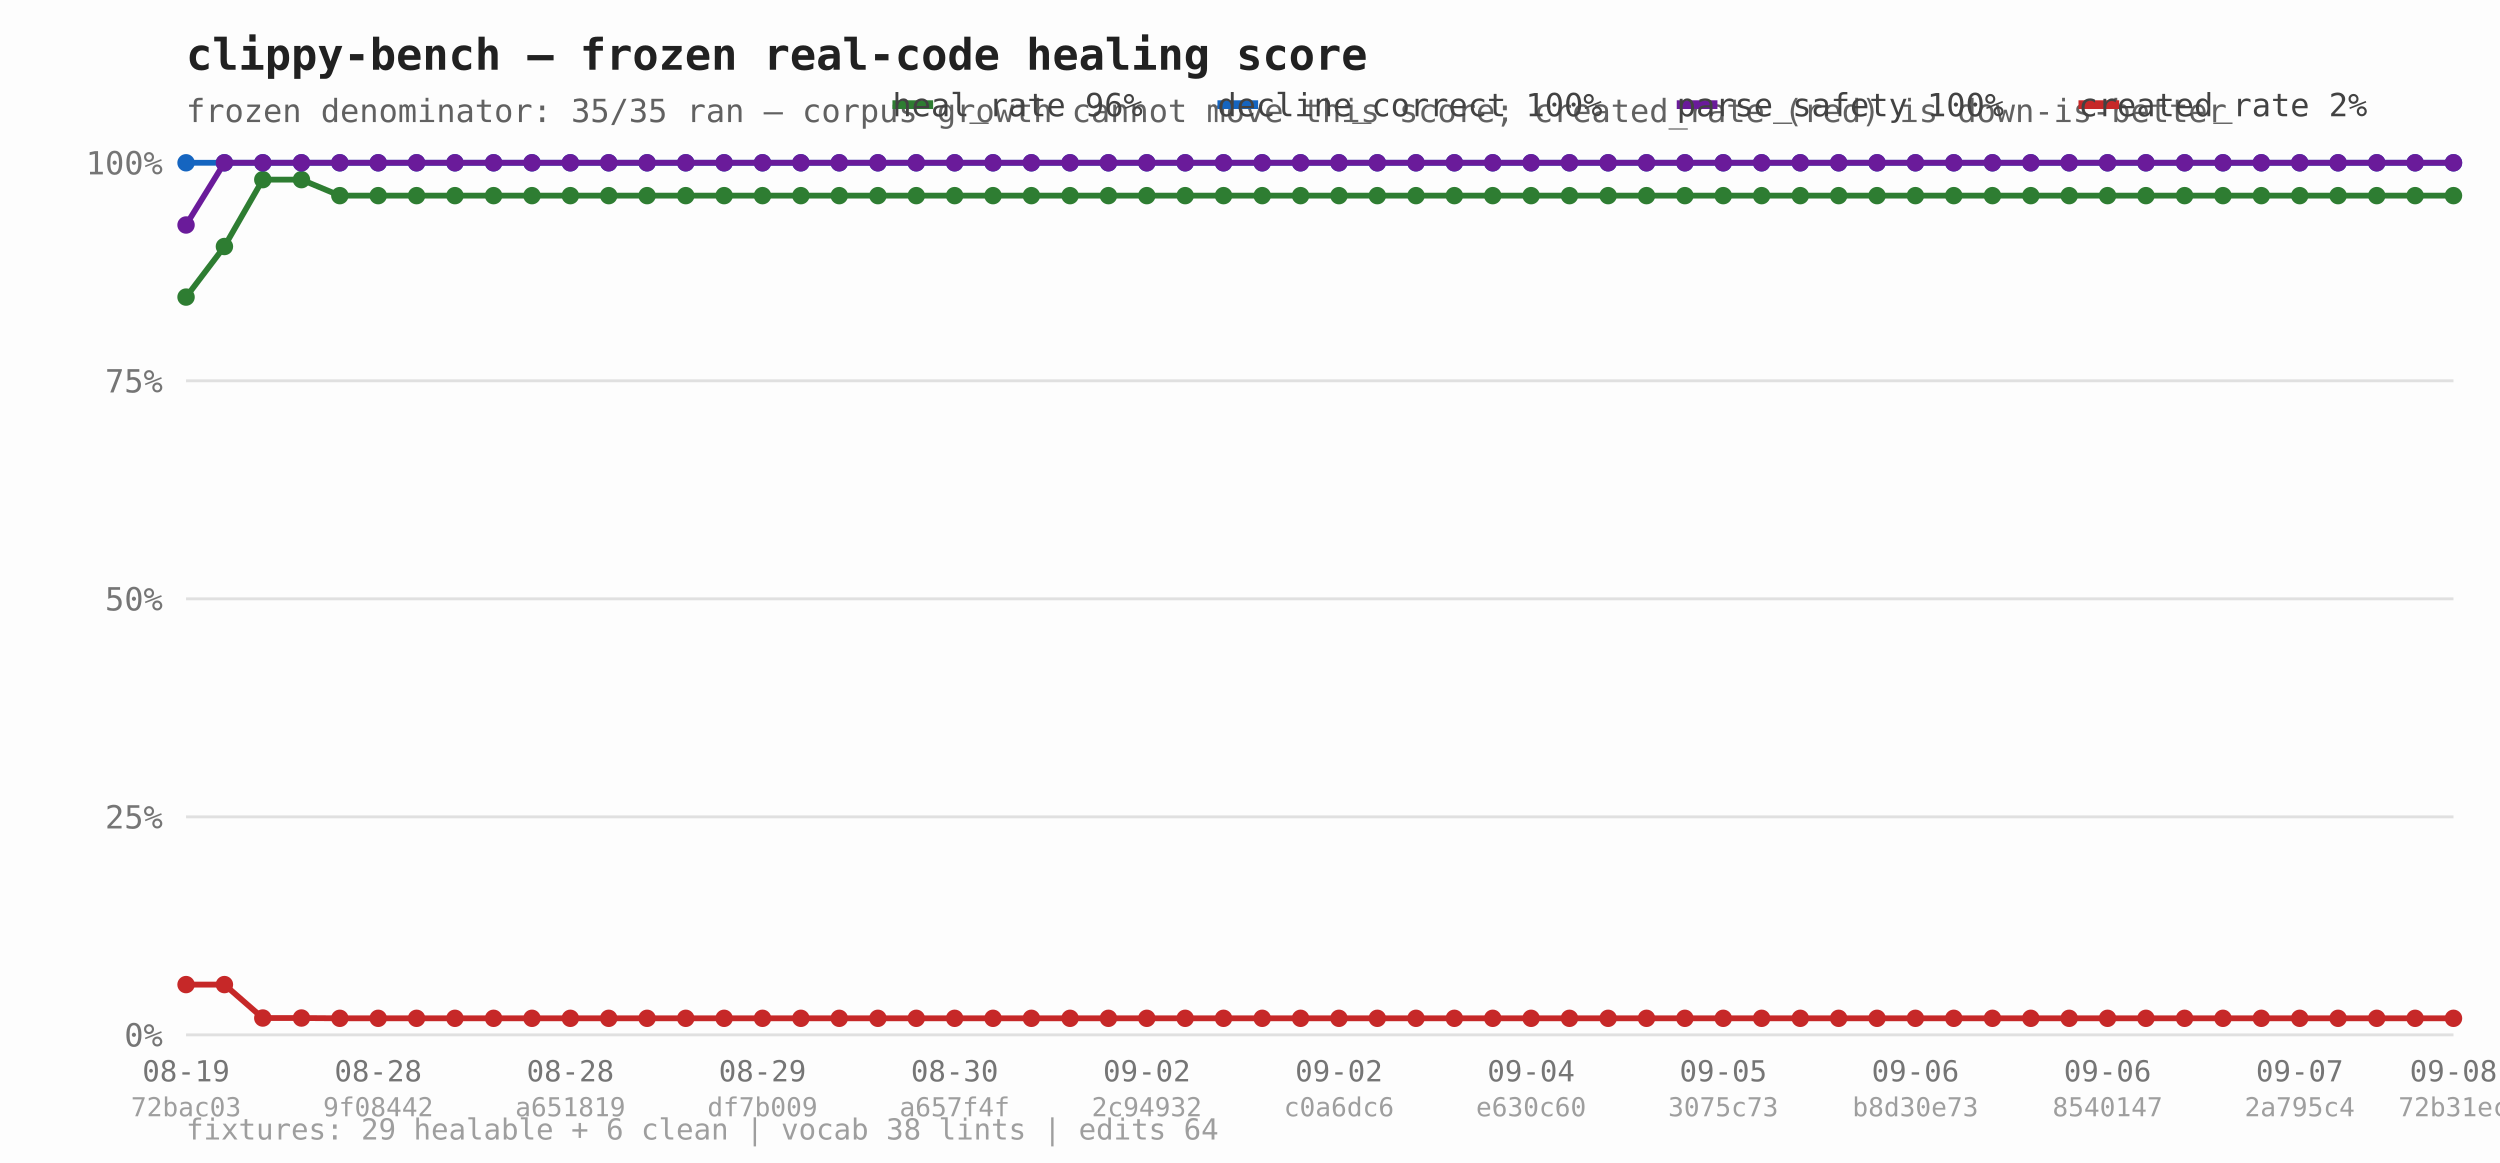
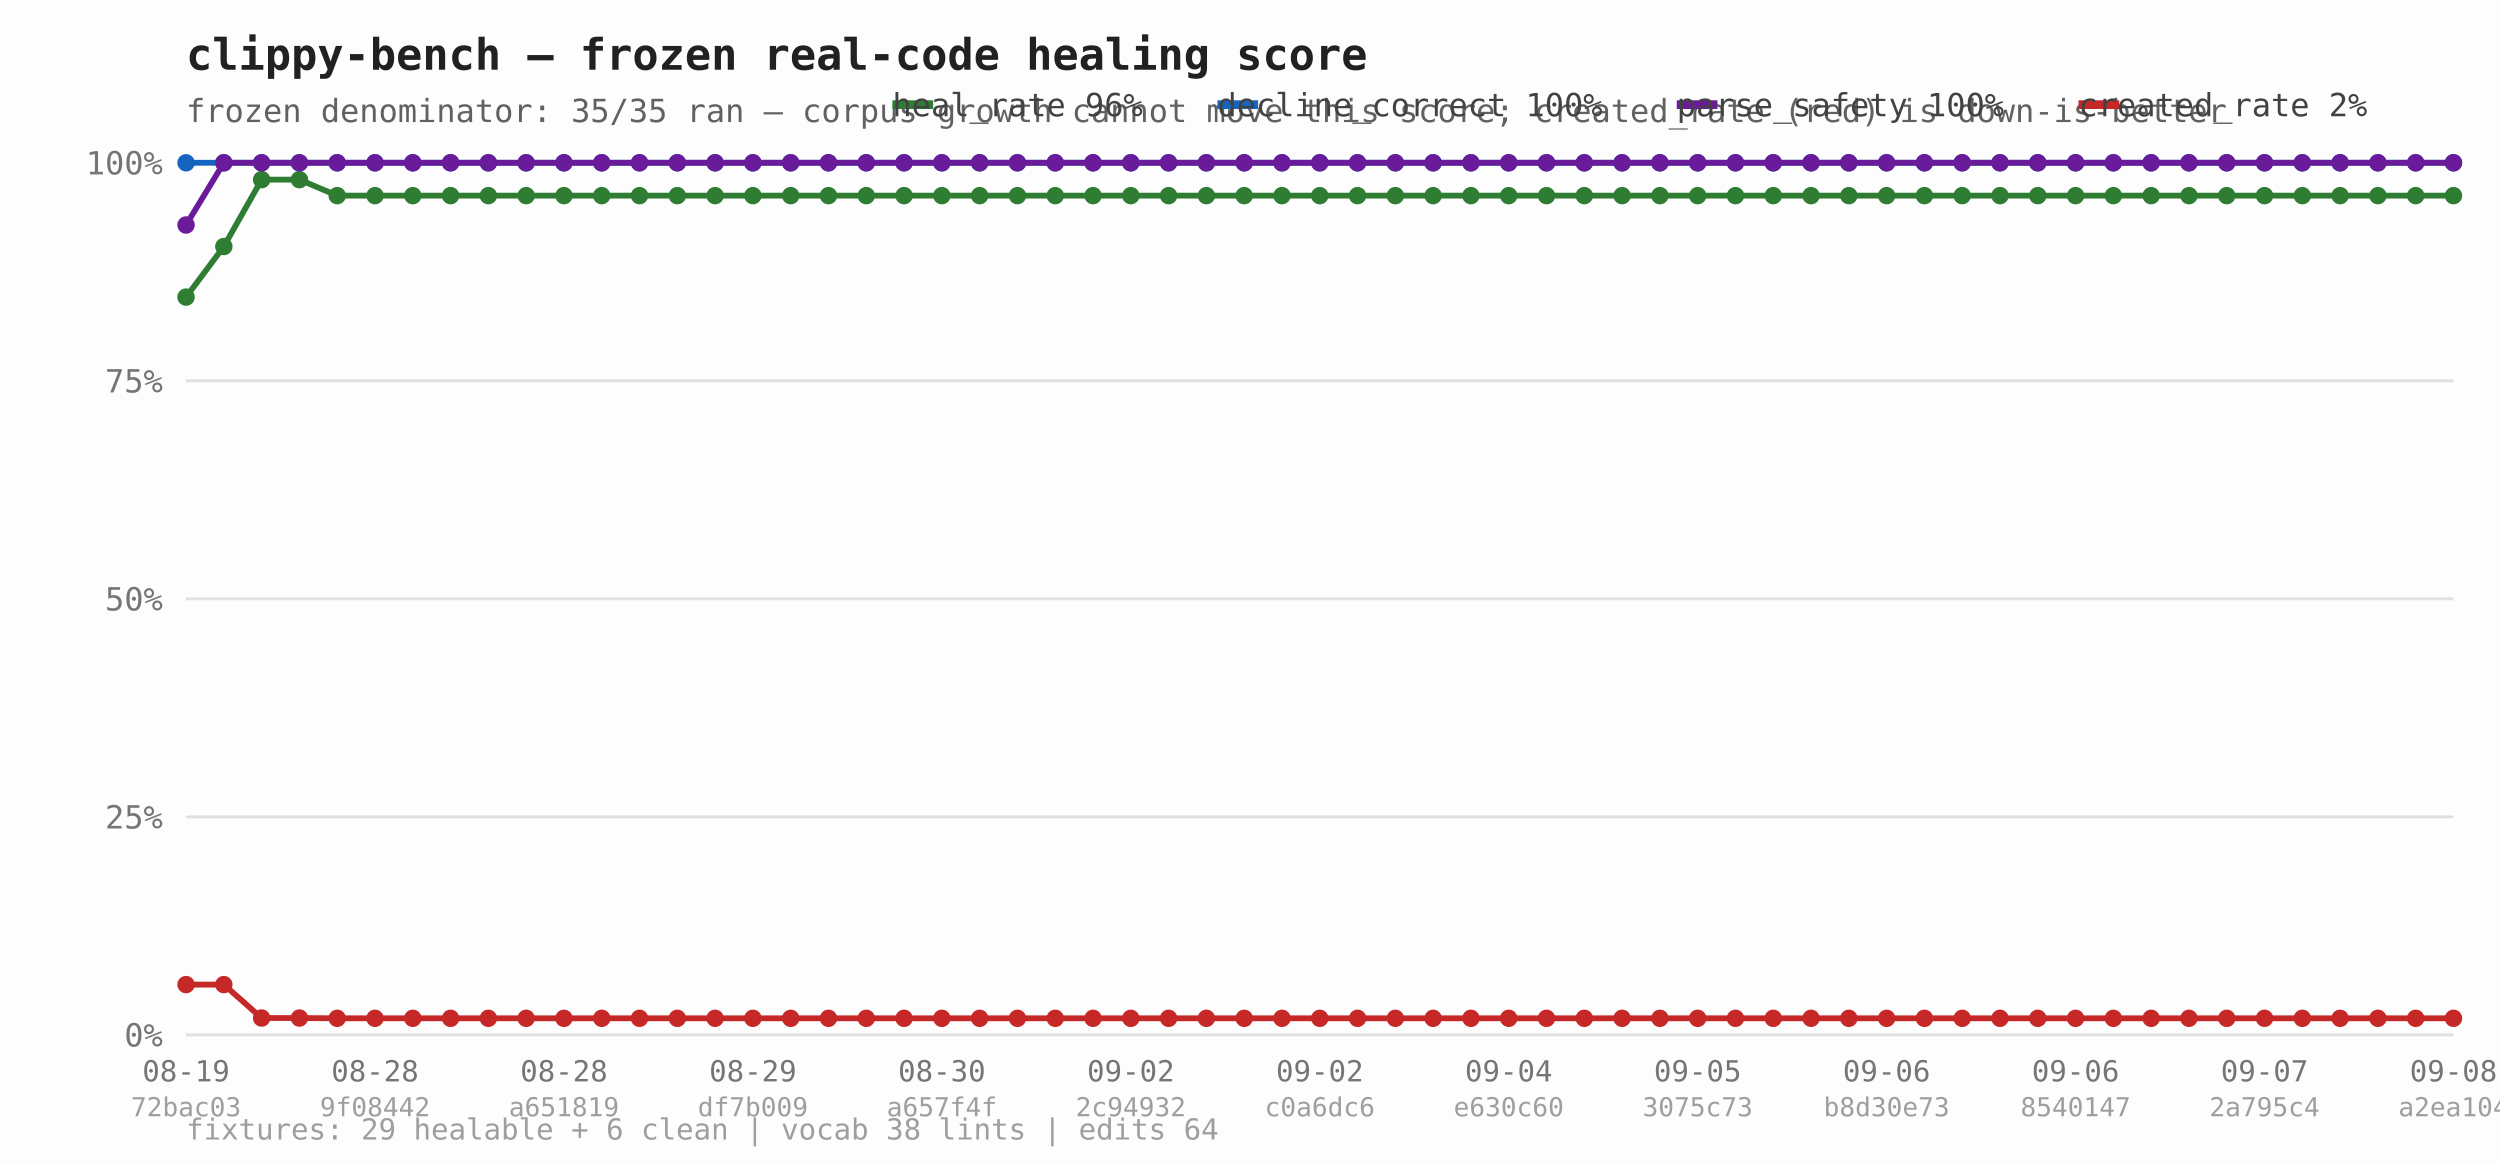
<svg xmlns="http://www.w3.org/2000/svg" width="860" height="400" viewBox="0 0 860 400" font-family="ui-monospace,Menlo,monospace">
  <rect width="100%" height="100%" fill="#fdfdfd" />
  <text x="64" y="24" font-size="15" font-weight="bold" fill="#212121">clippy-bench — frozen real-code healing score</text>
  <text x="64" y="42" font-size="11" fill="#616161">frozen denominator: 35/35 ran — corpus growth cannot move this score; created_rate (red) is down-is-better</text>
  <line x1="64" y1="356.0" x2="844" y2="356.0" stroke="#e0e0e0" stroke-width="1" />
  <text x="56" y="360.0" font-size="11" fill="#757575" text-anchor="end">0%</text>
  <line x1="64" y1="281.0" x2="844" y2="281.0" stroke="#e0e0e0" stroke-width="1" />
  <text x="56" y="285.0" font-size="11" fill="#757575" text-anchor="end">25%</text>
  <line x1="64" y1="206.0" x2="844" y2="206.0" stroke="#e0e0e0" stroke-width="1" />
  <text x="56" y="210.0" font-size="11" fill="#757575" text-anchor="end">50%</text>
  <line x1="64" y1="131.0" x2="844" y2="131.0" stroke="#e0e0e0" stroke-width="1" />
  <text x="56" y="135.0" font-size="11" fill="#757575" text-anchor="end">75%</text>
  <line x1="64" y1="56.0" x2="844" y2="56.0" stroke="#e0e0e0" stroke-width="1" />
  <text x="56" y="60.0" font-size="11" fill="#757575" text-anchor="end">100%</text>
  <line x1="715.0" y1="36" x2="729.0" y2="36" stroke="#c62828" stroke-width="3" />
  <text x="715.0" y="40" font-size="11" fill="#424242">created_rate 2%</text>
  <line x1="576.8" y1="36" x2="590.8" y2="36" stroke="#6a1b9a" stroke-width="3" />
  <text x="576.8" y="40" font-size="11" fill="#424242">parse_safety 100%</text>
  <line x1="418.8" y1="36" x2="432.8" y2="36" stroke="#1565c0" stroke-width="3" />
  <text x="418.8" y="40" font-size="11" fill="#424242">decline_correct 100%</text>
  <line x1="307.0" y1="36" x2="321.0" y2="36" stroke="#2e7d32" stroke-width="3" />
  <text x="307.0" y="40" font-size="11" fill="#424242">heal_rate 96%</text>
-   <path d="M 64.0 102.2 L 77.2 84.8 L 90.4 61.8 L 103.7 61.8 L 116.9 67.3 L 130.1 67.3 L 143.3 67.3 L 156.5 67.3 L 169.8 67.3 L 183.0 67.3 L 196.2 67.3 L 209.4 67.3 L 222.6 67.3 L 235.9 67.3 L 249.1 67.3 L 262.3 67.3 L 275.5 67.3 L 288.7 67.3 L 302.0 67.3 L 315.2 67.3 L 328.4 67.3 L 341.6 67.3 L 354.8 67.3 L 368.1 67.3 L 381.3 67.3 L 394.5 67.3 L 407.7 67.3 L 420.9 67.3 L 434.2 67.3 L 447.4 67.3 L 460.6 67.3 L 473.8 67.3 L 487.1 67.3 L 500.3 67.3 L 513.5 67.3 L 526.7 67.3 L 539.9 67.3 L 553.2 67.3 L 566.4 67.3 L 579.6 67.3 L 592.8 67.3 L 606.0 67.3 L 619.3 67.3 L 632.5 67.3 L 645.7 67.3 L 658.9 67.3 L 672.1 67.3 L 685.4 67.3 L 698.6 67.3 L 711.8 67.3 L 725.0 67.3 L 738.2 67.3 L 751.5 67.3 L 764.7 67.3 L 777.9 67.3 L 791.1 67.3 L 804.3 67.3 L 817.6 67.3 L 830.8 67.3 L 844.0 67.3" fill="none" stroke="#2e7d32" stroke-width="2" stroke-linejoin="round" stroke-linecap="round" />
+   <path d="M 64.0 102.2 L 77.0 84.8 L 90.0 61.8 L 103.0 61.8 L 116.0 67.3 L 129.0 67.3 L 142.0 67.3 L 155.0 67.3 L 168.0 67.3 L 181.0 67.3 L 194.0 67.3 L 207.0 67.3 L 220.0 67.3 L 233.0 67.3 L 246.0 67.3 L 259.0 67.3 L 272.0 67.3 L 285.0 67.3 L 298.0 67.3 L 311.0 67.3 L 324.0 67.3 L 337.0 67.3 L 350.0 67.3 L 363.0 67.3 L 376.0 67.3 L 389.0 67.3 L 402.0 67.3 L 415.0 67.3 L 428.0 67.3 L 441.0 67.3 L 454.0 67.3 L 467.0 67.3 L 480.0 67.3 L 493.0 67.3 L 506.0 67.3 L 519.0 67.3 L 532.0 67.3 L 545.0 67.3 L 558.0 67.3 L 571.0 67.3 L 584.0 67.3 L 597.0 67.3 L 610.0 67.3 L 623.0 67.3 L 636.0 67.3 L 649.0 67.3 L 662.0 67.3 L 675.0 67.3 L 688.0 67.3 L 701.0 67.3 L 714.0 67.3 L 727.0 67.3 L 740.0 67.3 L 753.0 67.3 L 766.0 67.3 L 779.0 67.3 L 792.0 67.3 L 805.0 67.3 L 818.0 67.3 L 831.0 67.3 L 844.0 67.3" fill="none" stroke="#2e7d32" stroke-width="2" stroke-linejoin="round" stroke-linecap="round" />
  <circle cx="64.0" cy="102.2" r="3" fill="#2e7d32" />
-   <circle cx="77.2" cy="84.8" r="3" fill="#2e7d32" />
-   <circle cx="90.4" cy="61.8" r="3" fill="#2e7d32" />
-   <circle cx="103.7" cy="61.8" r="3" fill="#2e7d32" />
-   <circle cx="116.9" cy="67.3" r="3" fill="#2e7d32" />
-   <circle cx="130.1" cy="67.3" r="3" fill="#2e7d32" />
-   <circle cx="143.3" cy="67.3" r="3" fill="#2e7d32" />
-   <circle cx="156.5" cy="67.3" r="3" fill="#2e7d32" />
-   <circle cx="169.8" cy="67.3" r="3" fill="#2e7d32" />
-   <circle cx="183.0" cy="67.3" r="3" fill="#2e7d32" />
-   <circle cx="196.2" cy="67.3" r="3" fill="#2e7d32" />
-   <circle cx="209.4" cy="67.3" r="3" fill="#2e7d32" />
-   <circle cx="222.6" cy="67.3" r="3" fill="#2e7d32" />
-   <circle cx="235.9" cy="67.3" r="3" fill="#2e7d32" />
-   <circle cx="249.1" cy="67.3" r="3" fill="#2e7d32" />
-   <circle cx="262.3" cy="67.3" r="3" fill="#2e7d32" />
-   <circle cx="275.5" cy="67.3" r="3" fill="#2e7d32" />
-   <circle cx="288.7" cy="67.3" r="3" fill="#2e7d32" />
-   <circle cx="302.0" cy="67.3" r="3" fill="#2e7d32" />
-   <circle cx="315.2" cy="67.3" r="3" fill="#2e7d32" />
-   <circle cx="328.4" cy="67.3" r="3" fill="#2e7d32" />
-   <circle cx="341.6" cy="67.3" r="3" fill="#2e7d32" />
-   <circle cx="354.8" cy="67.3" r="3" fill="#2e7d32" />
-   <circle cx="368.1" cy="67.3" r="3" fill="#2e7d32" />
-   <circle cx="381.3" cy="67.3" r="3" fill="#2e7d32" />
-   <circle cx="394.5" cy="67.3" r="3" fill="#2e7d32" />
-   <circle cx="407.7" cy="67.3" r="3" fill="#2e7d32" />
-   <circle cx="420.9" cy="67.3" r="3" fill="#2e7d32" />
-   <circle cx="434.2" cy="67.3" r="3" fill="#2e7d32" />
-   <circle cx="447.4" cy="67.3" r="3" fill="#2e7d32" />
-   <circle cx="460.6" cy="67.3" r="3" fill="#2e7d32" />
-   <circle cx="473.8" cy="67.3" r="3" fill="#2e7d32" />
-   <circle cx="487.1" cy="67.3" r="3" fill="#2e7d32" />
-   <circle cx="500.3" cy="67.3" r="3" fill="#2e7d32" />
-   <circle cx="513.5" cy="67.3" r="3" fill="#2e7d32" />
-   <circle cx="526.7" cy="67.3" r="3" fill="#2e7d32" />
-   <circle cx="539.9" cy="67.3" r="3" fill="#2e7d32" />
-   <circle cx="553.2" cy="67.3" r="3" fill="#2e7d32" />
-   <circle cx="566.4" cy="67.3" r="3" fill="#2e7d32" />
-   <circle cx="579.6" cy="67.3" r="3" fill="#2e7d32" />
-   <circle cx="592.8" cy="67.3" r="3" fill="#2e7d32" />
-   <circle cx="606.0" cy="67.3" r="3" fill="#2e7d32" />
-   <circle cx="619.3" cy="67.3" r="3" fill="#2e7d32" />
-   <circle cx="632.5" cy="67.3" r="3" fill="#2e7d32" />
-   <circle cx="645.7" cy="67.3" r="3" fill="#2e7d32" />
-   <circle cx="658.9" cy="67.3" r="3" fill="#2e7d32" />
-   <circle cx="672.1" cy="67.3" r="3" fill="#2e7d32" />
-   <circle cx="685.4" cy="67.3" r="3" fill="#2e7d32" />
-   <circle cx="698.6" cy="67.3" r="3" fill="#2e7d32" />
-   <circle cx="711.8" cy="67.3" r="3" fill="#2e7d32" />
-   <circle cx="725.0" cy="67.3" r="3" fill="#2e7d32" />
-   <circle cx="738.2" cy="67.3" r="3" fill="#2e7d32" />
-   <circle cx="751.5" cy="67.3" r="3" fill="#2e7d32" />
-   <circle cx="764.7" cy="67.3" r="3" fill="#2e7d32" />
-   <circle cx="777.9" cy="67.3" r="3" fill="#2e7d32" />
-   <circle cx="791.1" cy="67.3" r="3" fill="#2e7d32" />
-   <circle cx="804.3" cy="67.3" r="3" fill="#2e7d32" />
-   <circle cx="817.6" cy="67.3" r="3" fill="#2e7d32" />
-   <circle cx="830.8" cy="67.3" r="3" fill="#2e7d32" />
+   <circle cx="77.0" cy="84.8" r="3" fill="#2e7d32" />
+   <circle cx="90.0" cy="61.8" r="3" fill="#2e7d32" />
+   <circle cx="103.0" cy="61.8" r="3" fill="#2e7d32" />
+   <circle cx="116.0" cy="67.3" r="3" fill="#2e7d32" />
+   <circle cx="129.0" cy="67.3" r="3" fill="#2e7d32" />
+   <circle cx="142.0" cy="67.3" r="3" fill="#2e7d32" />
+   <circle cx="155.0" cy="67.3" r="3" fill="#2e7d32" />
+   <circle cx="168.0" cy="67.3" r="3" fill="#2e7d32" />
+   <circle cx="181.0" cy="67.3" r="3" fill="#2e7d32" />
+   <circle cx="194.0" cy="67.3" r="3" fill="#2e7d32" />
+   <circle cx="207.0" cy="67.3" r="3" fill="#2e7d32" />
+   <circle cx="220.0" cy="67.3" r="3" fill="#2e7d32" />
+   <circle cx="233.0" cy="67.3" r="3" fill="#2e7d32" />
+   <circle cx="246.0" cy="67.3" r="3" fill="#2e7d32" />
+   <circle cx="259.0" cy="67.3" r="3" fill="#2e7d32" />
+   <circle cx="272.0" cy="67.3" r="3" fill="#2e7d32" />
+   <circle cx="285.0" cy="67.3" r="3" fill="#2e7d32" />
+   <circle cx="298.0" cy="67.3" r="3" fill="#2e7d32" />
+   <circle cx="311.0" cy="67.3" r="3" fill="#2e7d32" />
+   <circle cx="324.0" cy="67.3" r="3" fill="#2e7d32" />
+   <circle cx="337.0" cy="67.3" r="3" fill="#2e7d32" />
+   <circle cx="350.0" cy="67.3" r="3" fill="#2e7d32" />
+   <circle cx="363.0" cy="67.3" r="3" fill="#2e7d32" />
+   <circle cx="376.0" cy="67.3" r="3" fill="#2e7d32" />
+   <circle cx="389.0" cy="67.3" r="3" fill="#2e7d32" />
+   <circle cx="402.0" cy="67.3" r="3" fill="#2e7d32" />
+   <circle cx="415.0" cy="67.3" r="3" fill="#2e7d32" />
+   <circle cx="428.0" cy="67.3" r="3" fill="#2e7d32" />
+   <circle cx="441.0" cy="67.3" r="3" fill="#2e7d32" />
+   <circle cx="454.0" cy="67.3" r="3" fill="#2e7d32" />
+   <circle cx="467.0" cy="67.3" r="3" fill="#2e7d32" />
+   <circle cx="480.0" cy="67.3" r="3" fill="#2e7d32" />
+   <circle cx="493.0" cy="67.3" r="3" fill="#2e7d32" />
+   <circle cx="506.0" cy="67.3" r="3" fill="#2e7d32" />
+   <circle cx="519.0" cy="67.3" r="3" fill="#2e7d32" />
+   <circle cx="532.0" cy="67.3" r="3" fill="#2e7d32" />
+   <circle cx="545.0" cy="67.3" r="3" fill="#2e7d32" />
+   <circle cx="558.0" cy="67.3" r="3" fill="#2e7d32" />
+   <circle cx="571.0" cy="67.3" r="3" fill="#2e7d32" />
+   <circle cx="584.0" cy="67.3" r="3" fill="#2e7d32" />
+   <circle cx="597.0" cy="67.3" r="3" fill="#2e7d32" />
+   <circle cx="610.0" cy="67.3" r="3" fill="#2e7d32" />
+   <circle cx="623.0" cy="67.3" r="3" fill="#2e7d32" />
+   <circle cx="636.0" cy="67.3" r="3" fill="#2e7d32" />
+   <circle cx="649.0" cy="67.3" r="3" fill="#2e7d32" />
+   <circle cx="662.0" cy="67.3" r="3" fill="#2e7d32" />
+   <circle cx="675.0" cy="67.3" r="3" fill="#2e7d32" />
+   <circle cx="688.0" cy="67.3" r="3" fill="#2e7d32" />
+   <circle cx="701.0" cy="67.3" r="3" fill="#2e7d32" />
+   <circle cx="714.0" cy="67.3" r="3" fill="#2e7d32" />
+   <circle cx="727.0" cy="67.3" r="3" fill="#2e7d32" />
+   <circle cx="740.0" cy="67.3" r="3" fill="#2e7d32" />
+   <circle cx="753.0" cy="67.3" r="3" fill="#2e7d32" />
+   <circle cx="766.0" cy="67.3" r="3" fill="#2e7d32" />
+   <circle cx="779.0" cy="67.3" r="3" fill="#2e7d32" />
+   <circle cx="792.0" cy="67.3" r="3" fill="#2e7d32" />
+   <circle cx="805.0" cy="67.3" r="3" fill="#2e7d32" />
+   <circle cx="818.0" cy="67.3" r="3" fill="#2e7d32" />
+   <circle cx="831.0" cy="67.3" r="3" fill="#2e7d32" />
  <circle cx="844.0" cy="67.3" r="3" fill="#2e7d32" />
-   <path d="M 64.0 56.0 L 77.2 56.0 L 90.4 56.0 L 103.7 56.0 L 116.9 56.0 L 130.1 56.0 L 143.3 56.0 L 156.5 56.0 L 169.8 56.0 L 183.0 56.0 L 196.2 56.0 L 209.4 56.0 L 222.6 56.0 L 235.9 56.0 L 249.1 56.0 L 262.3 56.0 L 275.5 56.0 L 288.7 56.0 L 302.0 56.0 L 315.2 56.0 L 328.4 56.0 L 341.6 56.0 L 354.8 56.0 L 368.1 56.0 L 381.3 56.0 L 394.5 56.0 L 407.7 56.0 L 420.9 56.0 L 434.2 56.0 L 447.4 56.0 L 460.6 56.0 L 473.8 56.0 L 487.1 56.0 L 500.3 56.0 L 513.5 56.0 L 526.7 56.0 L 539.9 56.0 L 553.2 56.0 L 566.4 56.0 L 579.6 56.0 L 592.8 56.0 L 606.0 56.0 L 619.3 56.0 L 632.5 56.0 L 645.7 56.0 L 658.9 56.0 L 672.1 56.0 L 685.4 56.0 L 698.6 56.0 L 711.8 56.0 L 725.0 56.0 L 738.2 56.0 L 751.5 56.0 L 764.7 56.0 L 777.9 56.0 L 791.1 56.0 L 804.3 56.0 L 817.6 56.0 L 830.8 56.0 L 844.0 56.0" fill="none" stroke="#1565c0" stroke-width="2" stroke-linejoin="round" stroke-linecap="round" />
+   <path d="M 64.0 56.0 L 77.0 56.0 L 90.0 56.0 L 103.0 56.0 L 116.0 56.0 L 129.0 56.0 L 142.0 56.0 L 155.0 56.0 L 168.0 56.0 L 181.0 56.0 L 194.0 56.0 L 207.0 56.0 L 220.0 56.0 L 233.0 56.0 L 246.0 56.0 L 259.0 56.0 L 272.0 56.0 L 285.0 56.0 L 298.0 56.0 L 311.0 56.0 L 324.0 56.0 L 337.0 56.0 L 350.0 56.0 L 363.0 56.0 L 376.0 56.0 L 389.0 56.0 L 402.0 56.0 L 415.0 56.0 L 428.0 56.0 L 441.0 56.0 L 454.0 56.0 L 467.0 56.0 L 480.0 56.0 L 493.0 56.0 L 506.0 56.0 L 519.0 56.0 L 532.0 56.0 L 545.0 56.0 L 558.0 56.0 L 571.0 56.0 L 584.0 56.0 L 597.0 56.0 L 610.0 56.0 L 623.0 56.0 L 636.0 56.0 L 649.0 56.0 L 662.0 56.0 L 675.0 56.0 L 688.0 56.0 L 701.0 56.0 L 714.0 56.0 L 727.0 56.0 L 740.0 56.0 L 753.0 56.0 L 766.0 56.0 L 779.0 56.0 L 792.0 56.0 L 805.0 56.0 L 818.0 56.0 L 831.0 56.0 L 844.0 56.0" fill="none" stroke="#1565c0" stroke-width="2" stroke-linejoin="round" stroke-linecap="round" />
  <circle cx="64.0" cy="56.0" r="3" fill="#1565c0" />
-   <circle cx="77.2" cy="56.0" r="3" fill="#1565c0" />
-   <circle cx="90.4" cy="56.0" r="3" fill="#1565c0" />
-   <circle cx="103.7" cy="56.0" r="3" fill="#1565c0" />
-   <circle cx="116.9" cy="56.0" r="3" fill="#1565c0" />
-   <circle cx="130.1" cy="56.0" r="3" fill="#1565c0" />
-   <circle cx="143.3" cy="56.0" r="3" fill="#1565c0" />
-   <circle cx="156.5" cy="56.0" r="3" fill="#1565c0" />
-   <circle cx="169.8" cy="56.0" r="3" fill="#1565c0" />
-   <circle cx="183.0" cy="56.0" r="3" fill="#1565c0" />
-   <circle cx="196.2" cy="56.0" r="3" fill="#1565c0" />
-   <circle cx="209.4" cy="56.0" r="3" fill="#1565c0" />
-   <circle cx="222.6" cy="56.0" r="3" fill="#1565c0" />
-   <circle cx="235.9" cy="56.0" r="3" fill="#1565c0" />
-   <circle cx="249.1" cy="56.0" r="3" fill="#1565c0" />
-   <circle cx="262.3" cy="56.0" r="3" fill="#1565c0" />
-   <circle cx="275.5" cy="56.0" r="3" fill="#1565c0" />
-   <circle cx="288.7" cy="56.0" r="3" fill="#1565c0" />
-   <circle cx="302.0" cy="56.0" r="3" fill="#1565c0" />
-   <circle cx="315.2" cy="56.0" r="3" fill="#1565c0" />
-   <circle cx="328.4" cy="56.0" r="3" fill="#1565c0" />
-   <circle cx="341.6" cy="56.0" r="3" fill="#1565c0" />
-   <circle cx="354.8" cy="56.0" r="3" fill="#1565c0" />
-   <circle cx="368.1" cy="56.0" r="3" fill="#1565c0" />
-   <circle cx="381.3" cy="56.0" r="3" fill="#1565c0" />
-   <circle cx="394.5" cy="56.0" r="3" fill="#1565c0" />
-   <circle cx="407.7" cy="56.0" r="3" fill="#1565c0" />
-   <circle cx="420.9" cy="56.0" r="3" fill="#1565c0" />
-   <circle cx="434.2" cy="56.0" r="3" fill="#1565c0" />
-   <circle cx="447.4" cy="56.0" r="3" fill="#1565c0" />
-   <circle cx="460.6" cy="56.0" r="3" fill="#1565c0" />
-   <circle cx="473.8" cy="56.0" r="3" fill="#1565c0" />
-   <circle cx="487.1" cy="56.0" r="3" fill="#1565c0" />
-   <circle cx="500.3" cy="56.0" r="3" fill="#1565c0" />
-   <circle cx="513.5" cy="56.0" r="3" fill="#1565c0" />
-   <circle cx="526.7" cy="56.0" r="3" fill="#1565c0" />
-   <circle cx="539.9" cy="56.0" r="3" fill="#1565c0" />
-   <circle cx="553.2" cy="56.0" r="3" fill="#1565c0" />
-   <circle cx="566.4" cy="56.0" r="3" fill="#1565c0" />
-   <circle cx="579.6" cy="56.0" r="3" fill="#1565c0" />
-   <circle cx="592.8" cy="56.0" r="3" fill="#1565c0" />
-   <circle cx="606.0" cy="56.0" r="3" fill="#1565c0" />
-   <circle cx="619.3" cy="56.0" r="3" fill="#1565c0" />
-   <circle cx="632.5" cy="56.0" r="3" fill="#1565c0" />
-   <circle cx="645.7" cy="56.0" r="3" fill="#1565c0" />
-   <circle cx="658.9" cy="56.0" r="3" fill="#1565c0" />
-   <circle cx="672.1" cy="56.0" r="3" fill="#1565c0" />
-   <circle cx="685.4" cy="56.0" r="3" fill="#1565c0" />
-   <circle cx="698.6" cy="56.0" r="3" fill="#1565c0" />
-   <circle cx="711.8" cy="56.0" r="3" fill="#1565c0" />
-   <circle cx="725.0" cy="56.0" r="3" fill="#1565c0" />
-   <circle cx="738.2" cy="56.0" r="3" fill="#1565c0" />
-   <circle cx="751.5" cy="56.0" r="3" fill="#1565c0" />
-   <circle cx="764.7" cy="56.0" r="3" fill="#1565c0" />
-   <circle cx="777.9" cy="56.0" r="3" fill="#1565c0" />
-   <circle cx="791.1" cy="56.0" r="3" fill="#1565c0" />
-   <circle cx="804.3" cy="56.0" r="3" fill="#1565c0" />
-   <circle cx="817.6" cy="56.0" r="3" fill="#1565c0" />
-   <circle cx="830.8" cy="56.0" r="3" fill="#1565c0" />
+   <circle cx="77.0" cy="56.0" r="3" fill="#1565c0" />
+   <circle cx="90.0" cy="56.0" r="3" fill="#1565c0" />
+   <circle cx="103.0" cy="56.0" r="3" fill="#1565c0" />
+   <circle cx="116.0" cy="56.0" r="3" fill="#1565c0" />
+   <circle cx="129.0" cy="56.0" r="3" fill="#1565c0" />
+   <circle cx="142.0" cy="56.0" r="3" fill="#1565c0" />
+   <circle cx="155.0" cy="56.0" r="3" fill="#1565c0" />
+   <circle cx="168.0" cy="56.0" r="3" fill="#1565c0" />
+   <circle cx="181.0" cy="56.0" r="3" fill="#1565c0" />
+   <circle cx="194.0" cy="56.0" r="3" fill="#1565c0" />
+   <circle cx="207.0" cy="56.0" r="3" fill="#1565c0" />
+   <circle cx="220.0" cy="56.0" r="3" fill="#1565c0" />
+   <circle cx="233.0" cy="56.0" r="3" fill="#1565c0" />
+   <circle cx="246.0" cy="56.0" r="3" fill="#1565c0" />
+   <circle cx="259.0" cy="56.0" r="3" fill="#1565c0" />
+   <circle cx="272.0" cy="56.0" r="3" fill="#1565c0" />
+   <circle cx="285.0" cy="56.0" r="3" fill="#1565c0" />
+   <circle cx="298.0" cy="56.0" r="3" fill="#1565c0" />
+   <circle cx="311.0" cy="56.0" r="3" fill="#1565c0" />
+   <circle cx="324.0" cy="56.0" r="3" fill="#1565c0" />
+   <circle cx="337.0" cy="56.0" r="3" fill="#1565c0" />
+   <circle cx="350.0" cy="56.0" r="3" fill="#1565c0" />
+   <circle cx="363.0" cy="56.0" r="3" fill="#1565c0" />
+   <circle cx="376.0" cy="56.0" r="3" fill="#1565c0" />
+   <circle cx="389.0" cy="56.0" r="3" fill="#1565c0" />
+   <circle cx="402.0" cy="56.0" r="3" fill="#1565c0" />
+   <circle cx="415.0" cy="56.0" r="3" fill="#1565c0" />
+   <circle cx="428.0" cy="56.0" r="3" fill="#1565c0" />
+   <circle cx="441.0" cy="56.0" r="3" fill="#1565c0" />
+   <circle cx="454.0" cy="56.0" r="3" fill="#1565c0" />
+   <circle cx="467.0" cy="56.0" r="3" fill="#1565c0" />
+   <circle cx="480.0" cy="56.0" r="3" fill="#1565c0" />
+   <circle cx="493.0" cy="56.0" r="3" fill="#1565c0" />
+   <circle cx="506.0" cy="56.0" r="3" fill="#1565c0" />
+   <circle cx="519.0" cy="56.0" r="3" fill="#1565c0" />
+   <circle cx="532.0" cy="56.0" r="3" fill="#1565c0" />
+   <circle cx="545.0" cy="56.0" r="3" fill="#1565c0" />
+   <circle cx="558.0" cy="56.0" r="3" fill="#1565c0" />
+   <circle cx="571.0" cy="56.0" r="3" fill="#1565c0" />
+   <circle cx="584.0" cy="56.0" r="3" fill="#1565c0" />
+   <circle cx="597.0" cy="56.0" r="3" fill="#1565c0" />
+   <circle cx="610.0" cy="56.0" r="3" fill="#1565c0" />
+   <circle cx="623.0" cy="56.0" r="3" fill="#1565c0" />
+   <circle cx="636.0" cy="56.0" r="3" fill="#1565c0" />
+   <circle cx="649.0" cy="56.0" r="3" fill="#1565c0" />
+   <circle cx="662.0" cy="56.0" r="3" fill="#1565c0" />
+   <circle cx="675.0" cy="56.0" r="3" fill="#1565c0" />
+   <circle cx="688.0" cy="56.0" r="3" fill="#1565c0" />
+   <circle cx="701.0" cy="56.0" r="3" fill="#1565c0" />
+   <circle cx="714.0" cy="56.0" r="3" fill="#1565c0" />
+   <circle cx="727.0" cy="56.0" r="3" fill="#1565c0" />
+   <circle cx="740.0" cy="56.0" r="3" fill="#1565c0" />
+   <circle cx="753.0" cy="56.0" r="3" fill="#1565c0" />
+   <circle cx="766.0" cy="56.0" r="3" fill="#1565c0" />
+   <circle cx="779.0" cy="56.0" r="3" fill="#1565c0" />
+   <circle cx="792.0" cy="56.0" r="3" fill="#1565c0" />
+   <circle cx="805.0" cy="56.0" r="3" fill="#1565c0" />
+   <circle cx="818.0" cy="56.0" r="3" fill="#1565c0" />
+   <circle cx="831.0" cy="56.0" r="3" fill="#1565c0" />
  <circle cx="844.0" cy="56.0" r="3" fill="#1565c0" />
-   <path d="M 64.0 77.4 L 77.2 56.0 L 90.4 56.0 L 103.7 56.0 L 116.9 56.0 L 130.1 56.0 L 143.3 56.0 L 156.5 56.0 L 169.8 56.0 L 183.0 56.0 L 196.2 56.0 L 209.4 56.0 L 222.6 56.0 L 235.9 56.0 L 249.1 56.0 L 262.3 56.0 L 275.5 56.0 L 288.7 56.0 L 302.0 56.0 L 315.2 56.0 L 328.4 56.0 L 341.6 56.0 L 354.8 56.0 L 368.1 56.0 L 381.3 56.0 L 394.5 56.0 L 407.7 56.0 L 420.9 56.0 L 434.2 56.0 L 447.4 56.0 L 460.6 56.0 L 473.8 56.0 L 487.1 56.0 L 500.3 56.0 L 513.5 56.0 L 526.7 56.0 L 539.9 56.0 L 553.2 56.0 L 566.4 56.0 L 579.6 56.0 L 592.8 56.0 L 606.0 56.0 L 619.3 56.0 L 632.5 56.0 L 645.7 56.0 L 658.9 56.0 L 672.1 56.0 L 685.4 56.0 L 698.6 56.0 L 711.8 56.0 L 725.0 56.0 L 738.2 56.0 L 751.5 56.0 L 764.7 56.0 L 777.9 56.0 L 791.1 56.0 L 804.3 56.0 L 817.6 56.0 L 830.8 56.0 L 844.0 56.0" fill="none" stroke="#6a1b9a" stroke-width="2" stroke-linejoin="round" stroke-linecap="round" />
+   <path d="M 64.0 77.4 L 77.0 56.0 L 90.0 56.0 L 103.0 56.0 L 116.0 56.0 L 129.0 56.0 L 142.0 56.0 L 155.0 56.0 L 168.0 56.0 L 181.0 56.0 L 194.0 56.0 L 207.0 56.0 L 220.0 56.0 L 233.0 56.0 L 246.0 56.0 L 259.0 56.0 L 272.0 56.0 L 285.0 56.0 L 298.0 56.0 L 311.0 56.0 L 324.0 56.0 L 337.0 56.0 L 350.0 56.0 L 363.0 56.0 L 376.0 56.0 L 389.0 56.0 L 402.0 56.0 L 415.0 56.0 L 428.0 56.0 L 441.0 56.0 L 454.0 56.0 L 467.0 56.0 L 480.0 56.0 L 493.0 56.0 L 506.0 56.0 L 519.0 56.0 L 532.0 56.0 L 545.0 56.0 L 558.0 56.0 L 571.0 56.0 L 584.0 56.0 L 597.0 56.0 L 610.0 56.0 L 623.0 56.0 L 636.0 56.0 L 649.0 56.0 L 662.0 56.0 L 675.0 56.0 L 688.0 56.0 L 701.0 56.0 L 714.0 56.0 L 727.0 56.0 L 740.0 56.0 L 753.0 56.0 L 766.0 56.0 L 779.0 56.0 L 792.0 56.0 L 805.0 56.0 L 818.0 56.0 L 831.0 56.0 L 844.0 56.0" fill="none" stroke="#6a1b9a" stroke-width="2" stroke-linejoin="round" stroke-linecap="round" />
  <circle cx="64.0" cy="77.4" r="3" fill="#6a1b9a" />
-   <circle cx="77.2" cy="56.0" r="3" fill="#6a1b9a" />
-   <circle cx="90.4" cy="56.0" r="3" fill="#6a1b9a" />
-   <circle cx="103.7" cy="56.0" r="3" fill="#6a1b9a" />
-   <circle cx="116.9" cy="56.0" r="3" fill="#6a1b9a" />
-   <circle cx="130.1" cy="56.0" r="3" fill="#6a1b9a" />
-   <circle cx="143.3" cy="56.0" r="3" fill="#6a1b9a" />
-   <circle cx="156.5" cy="56.0" r="3" fill="#6a1b9a" />
-   <circle cx="169.8" cy="56.0" r="3" fill="#6a1b9a" />
-   <circle cx="183.0" cy="56.0" r="3" fill="#6a1b9a" />
-   <circle cx="196.2" cy="56.0" r="3" fill="#6a1b9a" />
-   <circle cx="209.4" cy="56.0" r="3" fill="#6a1b9a" />
-   <circle cx="222.6" cy="56.0" r="3" fill="#6a1b9a" />
-   <circle cx="235.9" cy="56.0" r="3" fill="#6a1b9a" />
-   <circle cx="249.1" cy="56.0" r="3" fill="#6a1b9a" />
-   <circle cx="262.3" cy="56.0" r="3" fill="#6a1b9a" />
-   <circle cx="275.5" cy="56.0" r="3" fill="#6a1b9a" />
-   <circle cx="288.7" cy="56.0" r="3" fill="#6a1b9a" />
-   <circle cx="302.0" cy="56.0" r="3" fill="#6a1b9a" />
-   <circle cx="315.2" cy="56.0" r="3" fill="#6a1b9a" />
-   <circle cx="328.4" cy="56.0" r="3" fill="#6a1b9a" />
-   <circle cx="341.6" cy="56.0" r="3" fill="#6a1b9a" />
-   <circle cx="354.8" cy="56.0" r="3" fill="#6a1b9a" />
-   <circle cx="368.1" cy="56.0" r="3" fill="#6a1b9a" />
-   <circle cx="381.3" cy="56.0" r="3" fill="#6a1b9a" />
-   <circle cx="394.5" cy="56.0" r="3" fill="#6a1b9a" />
-   <circle cx="407.7" cy="56.0" r="3" fill="#6a1b9a" />
-   <circle cx="420.9" cy="56.0" r="3" fill="#6a1b9a" />
-   <circle cx="434.2" cy="56.0" r="3" fill="#6a1b9a" />
-   <circle cx="447.4" cy="56.0" r="3" fill="#6a1b9a" />
-   <circle cx="460.6" cy="56.0" r="3" fill="#6a1b9a" />
-   <circle cx="473.8" cy="56.0" r="3" fill="#6a1b9a" />
-   <circle cx="487.1" cy="56.0" r="3" fill="#6a1b9a" />
-   <circle cx="500.3" cy="56.0" r="3" fill="#6a1b9a" />
-   <circle cx="513.5" cy="56.0" r="3" fill="#6a1b9a" />
-   <circle cx="526.7" cy="56.0" r="3" fill="#6a1b9a" />
-   <circle cx="539.9" cy="56.0" r="3" fill="#6a1b9a" />
-   <circle cx="553.2" cy="56.0" r="3" fill="#6a1b9a" />
-   <circle cx="566.4" cy="56.0" r="3" fill="#6a1b9a" />
-   <circle cx="579.6" cy="56.0" r="3" fill="#6a1b9a" />
-   <circle cx="592.8" cy="56.0" r="3" fill="#6a1b9a" />
-   <circle cx="606.0" cy="56.0" r="3" fill="#6a1b9a" />
-   <circle cx="619.3" cy="56.0" r="3" fill="#6a1b9a" />
-   <circle cx="632.5" cy="56.0" r="3" fill="#6a1b9a" />
-   <circle cx="645.7" cy="56.0" r="3" fill="#6a1b9a" />
-   <circle cx="658.9" cy="56.0" r="3" fill="#6a1b9a" />
-   <circle cx="672.1" cy="56.0" r="3" fill="#6a1b9a" />
-   <circle cx="685.4" cy="56.0" r="3" fill="#6a1b9a" />
-   <circle cx="698.6" cy="56.0" r="3" fill="#6a1b9a" />
-   <circle cx="711.8" cy="56.0" r="3" fill="#6a1b9a" />
-   <circle cx="725.0" cy="56.0" r="3" fill="#6a1b9a" />
-   <circle cx="738.2" cy="56.0" r="3" fill="#6a1b9a" />
-   <circle cx="751.5" cy="56.0" r="3" fill="#6a1b9a" />
-   <circle cx="764.7" cy="56.0" r="3" fill="#6a1b9a" />
-   <circle cx="777.9" cy="56.0" r="3" fill="#6a1b9a" />
-   <circle cx="791.1" cy="56.0" r="3" fill="#6a1b9a" />
-   <circle cx="804.3" cy="56.0" r="3" fill="#6a1b9a" />
-   <circle cx="817.6" cy="56.0" r="3" fill="#6a1b9a" />
-   <circle cx="830.8" cy="56.0" r="3" fill="#6a1b9a" />
+   <circle cx="77.0" cy="56.0" r="3" fill="#6a1b9a" />
+   <circle cx="90.0" cy="56.0" r="3" fill="#6a1b9a" />
+   <circle cx="103.0" cy="56.0" r="3" fill="#6a1b9a" />
+   <circle cx="116.0" cy="56.0" r="3" fill="#6a1b9a" />
+   <circle cx="129.0" cy="56.0" r="3" fill="#6a1b9a" />
+   <circle cx="142.0" cy="56.0" r="3" fill="#6a1b9a" />
+   <circle cx="155.0" cy="56.0" r="3" fill="#6a1b9a" />
+   <circle cx="168.0" cy="56.0" r="3" fill="#6a1b9a" />
+   <circle cx="181.0" cy="56.0" r="3" fill="#6a1b9a" />
+   <circle cx="194.0" cy="56.0" r="3" fill="#6a1b9a" />
+   <circle cx="207.0" cy="56.0" r="3" fill="#6a1b9a" />
+   <circle cx="220.0" cy="56.0" r="3" fill="#6a1b9a" />
+   <circle cx="233.0" cy="56.0" r="3" fill="#6a1b9a" />
+   <circle cx="246.0" cy="56.0" r="3" fill="#6a1b9a" />
+   <circle cx="259.0" cy="56.0" r="3" fill="#6a1b9a" />
+   <circle cx="272.0" cy="56.0" r="3" fill="#6a1b9a" />
+   <circle cx="285.0" cy="56.0" r="3" fill="#6a1b9a" />
+   <circle cx="298.0" cy="56.0" r="3" fill="#6a1b9a" />
+   <circle cx="311.0" cy="56.0" r="3" fill="#6a1b9a" />
+   <circle cx="324.0" cy="56.0" r="3" fill="#6a1b9a" />
+   <circle cx="337.0" cy="56.0" r="3" fill="#6a1b9a" />
+   <circle cx="350.0" cy="56.0" r="3" fill="#6a1b9a" />
+   <circle cx="363.0" cy="56.0" r="3" fill="#6a1b9a" />
+   <circle cx="376.0" cy="56.0" r="3" fill="#6a1b9a" />
+   <circle cx="389.0" cy="56.0" r="3" fill="#6a1b9a" />
+   <circle cx="402.0" cy="56.0" r="3" fill="#6a1b9a" />
+   <circle cx="415.0" cy="56.0" r="3" fill="#6a1b9a" />
+   <circle cx="428.0" cy="56.0" r="3" fill="#6a1b9a" />
+   <circle cx="441.0" cy="56.0" r="3" fill="#6a1b9a" />
+   <circle cx="454.0" cy="56.0" r="3" fill="#6a1b9a" />
+   <circle cx="467.0" cy="56.0" r="3" fill="#6a1b9a" />
+   <circle cx="480.0" cy="56.0" r="3" fill="#6a1b9a" />
+   <circle cx="493.0" cy="56.0" r="3" fill="#6a1b9a" />
+   <circle cx="506.0" cy="56.0" r="3" fill="#6a1b9a" />
+   <circle cx="519.0" cy="56.0" r="3" fill="#6a1b9a" />
+   <circle cx="532.0" cy="56.0" r="3" fill="#6a1b9a" />
+   <circle cx="545.0" cy="56.0" r="3" fill="#6a1b9a" />
+   <circle cx="558.0" cy="56.0" r="3" fill="#6a1b9a" />
+   <circle cx="571.0" cy="56.0" r="3" fill="#6a1b9a" />
+   <circle cx="584.0" cy="56.0" r="3" fill="#6a1b9a" />
+   <circle cx="597.0" cy="56.0" r="3" fill="#6a1b9a" />
+   <circle cx="610.0" cy="56.0" r="3" fill="#6a1b9a" />
+   <circle cx="623.0" cy="56.0" r="3" fill="#6a1b9a" />
+   <circle cx="636.0" cy="56.0" r="3" fill="#6a1b9a" />
+   <circle cx="649.0" cy="56.0" r="3" fill="#6a1b9a" />
+   <circle cx="662.0" cy="56.0" r="3" fill="#6a1b9a" />
+   <circle cx="675.0" cy="56.0" r="3" fill="#6a1b9a" />
+   <circle cx="688.0" cy="56.0" r="3" fill="#6a1b9a" />
+   <circle cx="701.0" cy="56.0" r="3" fill="#6a1b9a" />
+   <circle cx="714.0" cy="56.0" r="3" fill="#6a1b9a" />
+   <circle cx="727.0" cy="56.0" r="3" fill="#6a1b9a" />
+   <circle cx="740.0" cy="56.0" r="3" fill="#6a1b9a" />
+   <circle cx="753.0" cy="56.0" r="3" fill="#6a1b9a" />
+   <circle cx="766.0" cy="56.0" r="3" fill="#6a1b9a" />
+   <circle cx="779.0" cy="56.0" r="3" fill="#6a1b9a" />
+   <circle cx="792.0" cy="56.0" r="3" fill="#6a1b9a" />
+   <circle cx="805.0" cy="56.0" r="3" fill="#6a1b9a" />
+   <circle cx="818.0" cy="56.0" r="3" fill="#6a1b9a" />
+   <circle cx="831.0" cy="56.0" r="3" fill="#6a1b9a" />
  <circle cx="844.0" cy="56.0" r="3" fill="#6a1b9a" />
-   <path d="M 64.0 338.7 L 77.2 338.7 L 90.4 350.2 L 103.7 350.2 L 116.9 350.3 L 130.1 350.3 L 143.3 350.3 L 156.5 350.3 L 169.8 350.3 L 183.0 350.3 L 196.2 350.3 L 209.4 350.3 L 222.6 350.3 L 235.9 350.3 L 249.1 350.3 L 262.3 350.3 L 275.5 350.3 L 288.7 350.3 L 302.0 350.3 L 315.2 350.3 L 328.4 350.3 L 341.6 350.3 L 354.8 350.3 L 368.1 350.3 L 381.3 350.3 L 394.5 350.3 L 407.7 350.3 L 420.9 350.3 L 434.2 350.3 L 447.4 350.3 L 460.6 350.3 L 473.8 350.3 L 487.1 350.3 L 500.3 350.3 L 513.5 350.3 L 526.7 350.3 L 539.9 350.3 L 553.2 350.3 L 566.4 350.3 L 579.6 350.3 L 592.8 350.3 L 606.0 350.3 L 619.3 350.3 L 632.5 350.3 L 645.7 350.3 L 658.9 350.3 L 672.1 350.3 L 685.4 350.3 L 698.6 350.3 L 711.8 350.3 L 725.0 350.3 L 738.2 350.3 L 751.5 350.3 L 764.7 350.3 L 777.9 350.3 L 791.1 350.3 L 804.3 350.3 L 817.6 350.3 L 830.8 350.3 L 844.0 350.3" fill="none" stroke="#c62828" stroke-width="2" stroke-linejoin="round" stroke-linecap="round" />
+   <path d="M 64.0 338.7 L 77.0 338.7 L 90.0 350.2 L 103.0 350.2 L 116.0 350.3 L 129.0 350.3 L 142.0 350.3 L 155.0 350.3 L 168.0 350.3 L 181.0 350.3 L 194.0 350.3 L 207.0 350.3 L 220.0 350.3 L 233.0 350.3 L 246.0 350.3 L 259.0 350.3 L 272.0 350.3 L 285.0 350.3 L 298.0 350.3 L 311.0 350.3 L 324.0 350.3 L 337.0 350.3 L 350.0 350.3 L 363.0 350.3 L 376.0 350.3 L 389.0 350.3 L 402.0 350.3 L 415.0 350.3 L 428.0 350.3 L 441.0 350.3 L 454.0 350.3 L 467.0 350.3 L 480.0 350.3 L 493.0 350.3 L 506.0 350.3 L 519.0 350.3 L 532.0 350.3 L 545.0 350.3 L 558.0 350.3 L 571.0 350.3 L 584.0 350.3 L 597.0 350.3 L 610.0 350.3 L 623.0 350.3 L 636.0 350.3 L 649.0 350.3 L 662.0 350.3 L 675.0 350.3 L 688.0 350.3 L 701.0 350.3 L 714.0 350.3 L 727.0 350.3 L 740.0 350.3 L 753.0 350.3 L 766.0 350.3 L 779.0 350.3 L 792.0 350.3 L 805.0 350.3 L 818.0 350.3 L 831.0 350.3 L 844.0 350.3" fill="none" stroke="#c62828" stroke-width="2" stroke-linejoin="round" stroke-linecap="round" />
  <circle cx="64.0" cy="338.7" r="3" fill="#c62828" />
-   <circle cx="77.2" cy="338.7" r="3" fill="#c62828" />
-   <circle cx="90.4" cy="350.2" r="3" fill="#c62828" />
-   <circle cx="103.7" cy="350.2" r="3" fill="#c62828" />
-   <circle cx="116.9" cy="350.3" r="3" fill="#c62828" />
-   <circle cx="130.1" cy="350.3" r="3" fill="#c62828" />
-   <circle cx="143.3" cy="350.3" r="3" fill="#c62828" />
-   <circle cx="156.5" cy="350.3" r="3" fill="#c62828" />
-   <circle cx="169.8" cy="350.3" r="3" fill="#c62828" />
-   <circle cx="183.0" cy="350.3" r="3" fill="#c62828" />
-   <circle cx="196.2" cy="350.3" r="3" fill="#c62828" />
-   <circle cx="209.4" cy="350.3" r="3" fill="#c62828" />
-   <circle cx="222.6" cy="350.3" r="3" fill="#c62828" />
-   <circle cx="235.9" cy="350.3" r="3" fill="#c62828" />
-   <circle cx="249.1" cy="350.3" r="3" fill="#c62828" />
-   <circle cx="262.3" cy="350.3" r="3" fill="#c62828" />
-   <circle cx="275.5" cy="350.3" r="3" fill="#c62828" />
-   <circle cx="288.7" cy="350.3" r="3" fill="#c62828" />
-   <circle cx="302.0" cy="350.3" r="3" fill="#c62828" />
-   <circle cx="315.2" cy="350.3" r="3" fill="#c62828" />
-   <circle cx="328.4" cy="350.3" r="3" fill="#c62828" />
-   <circle cx="341.6" cy="350.3" r="3" fill="#c62828" />
-   <circle cx="354.8" cy="350.3" r="3" fill="#c62828" />
-   <circle cx="368.1" cy="350.3" r="3" fill="#c62828" />
-   <circle cx="381.3" cy="350.3" r="3" fill="#c62828" />
-   <circle cx="394.5" cy="350.3" r="3" fill="#c62828" />
-   <circle cx="407.7" cy="350.3" r="3" fill="#c62828" />
-   <circle cx="420.9" cy="350.3" r="3" fill="#c62828" />
-   <circle cx="434.2" cy="350.3" r="3" fill="#c62828" />
-   <circle cx="447.4" cy="350.3" r="3" fill="#c62828" />
-   <circle cx="460.6" cy="350.3" r="3" fill="#c62828" />
-   <circle cx="473.8" cy="350.3" r="3" fill="#c62828" />
-   <circle cx="487.1" cy="350.3" r="3" fill="#c62828" />
-   <circle cx="500.3" cy="350.3" r="3" fill="#c62828" />
-   <circle cx="513.5" cy="350.3" r="3" fill="#c62828" />
-   <circle cx="526.7" cy="350.3" r="3" fill="#c62828" />
-   <circle cx="539.9" cy="350.3" r="3" fill="#c62828" />
-   <circle cx="553.2" cy="350.3" r="3" fill="#c62828" />
-   <circle cx="566.4" cy="350.3" r="3" fill="#c62828" />
-   <circle cx="579.6" cy="350.3" r="3" fill="#c62828" />
-   <circle cx="592.8" cy="350.3" r="3" fill="#c62828" />
-   <circle cx="606.0" cy="350.3" r="3" fill="#c62828" />
-   <circle cx="619.3" cy="350.3" r="3" fill="#c62828" />
-   <circle cx="632.5" cy="350.3" r="3" fill="#c62828" />
-   <circle cx="645.7" cy="350.3" r="3" fill="#c62828" />
-   <circle cx="658.9" cy="350.3" r="3" fill="#c62828" />
-   <circle cx="672.1" cy="350.3" r="3" fill="#c62828" />
-   <circle cx="685.4" cy="350.3" r="3" fill="#c62828" />
-   <circle cx="698.6" cy="350.3" r="3" fill="#c62828" />
-   <circle cx="711.8" cy="350.3" r="3" fill="#c62828" />
-   <circle cx="725.0" cy="350.3" r="3" fill="#c62828" />
-   <circle cx="738.2" cy="350.3" r="3" fill="#c62828" />
-   <circle cx="751.5" cy="350.3" r="3" fill="#c62828" />
-   <circle cx="764.7" cy="350.3" r="3" fill="#c62828" />
-   <circle cx="777.9" cy="350.3" r="3" fill="#c62828" />
-   <circle cx="791.1" cy="350.3" r="3" fill="#c62828" />
-   <circle cx="804.3" cy="350.3" r="3" fill="#c62828" />
-   <circle cx="817.6" cy="350.3" r="3" fill="#c62828" />
-   <circle cx="830.8" cy="350.3" r="3" fill="#c62828" />
+   <circle cx="77.0" cy="338.7" r="3" fill="#c62828" />
+   <circle cx="90.0" cy="350.2" r="3" fill="#c62828" />
+   <circle cx="103.0" cy="350.2" r="3" fill="#c62828" />
+   <circle cx="116.0" cy="350.3" r="3" fill="#c62828" />
+   <circle cx="129.0" cy="350.3" r="3" fill="#c62828" />
+   <circle cx="142.0" cy="350.3" r="3" fill="#c62828" />
+   <circle cx="155.0" cy="350.3" r="3" fill="#c62828" />
+   <circle cx="168.0" cy="350.3" r="3" fill="#c62828" />
+   <circle cx="181.0" cy="350.3" r="3" fill="#c62828" />
+   <circle cx="194.0" cy="350.3" r="3" fill="#c62828" />
+   <circle cx="207.0" cy="350.3" r="3" fill="#c62828" />
+   <circle cx="220.0" cy="350.3" r="3" fill="#c62828" />
+   <circle cx="233.0" cy="350.3" r="3" fill="#c62828" />
+   <circle cx="246.0" cy="350.3" r="3" fill="#c62828" />
+   <circle cx="259.0" cy="350.3" r="3" fill="#c62828" />
+   <circle cx="272.0" cy="350.3" r="3" fill="#c62828" />
+   <circle cx="285.0" cy="350.3" r="3" fill="#c62828" />
+   <circle cx="298.0" cy="350.3" r="3" fill="#c62828" />
+   <circle cx="311.0" cy="350.3" r="3" fill="#c62828" />
+   <circle cx="324.0" cy="350.3" r="3" fill="#c62828" />
+   <circle cx="337.0" cy="350.3" r="3" fill="#c62828" />
+   <circle cx="350.0" cy="350.3" r="3" fill="#c62828" />
+   <circle cx="363.0" cy="350.3" r="3" fill="#c62828" />
+   <circle cx="376.0" cy="350.3" r="3" fill="#c62828" />
+   <circle cx="389.0" cy="350.3" r="3" fill="#c62828" />
+   <circle cx="402.0" cy="350.3" r="3" fill="#c62828" />
+   <circle cx="415.0" cy="350.3" r="3" fill="#c62828" />
+   <circle cx="428.0" cy="350.3" r="3" fill="#c62828" />
+   <circle cx="441.0" cy="350.3" r="3" fill="#c62828" />
+   <circle cx="454.0" cy="350.3" r="3" fill="#c62828" />
+   <circle cx="467.0" cy="350.3" r="3" fill="#c62828" />
+   <circle cx="480.0" cy="350.3" r="3" fill="#c62828" />
+   <circle cx="493.0" cy="350.3" r="3" fill="#c62828" />
+   <circle cx="506.0" cy="350.3" r="3" fill="#c62828" />
+   <circle cx="519.0" cy="350.3" r="3" fill="#c62828" />
+   <circle cx="532.0" cy="350.3" r="3" fill="#c62828" />
+   <circle cx="545.0" cy="350.3" r="3" fill="#c62828" />
+   <circle cx="558.0" cy="350.3" r="3" fill="#c62828" />
+   <circle cx="571.0" cy="350.3" r="3" fill="#c62828" />
+   <circle cx="584.0" cy="350.3" r="3" fill="#c62828" />
+   <circle cx="597.0" cy="350.3" r="3" fill="#c62828" />
+   <circle cx="610.0" cy="350.3" r="3" fill="#c62828" />
+   <circle cx="623.0" cy="350.3" r="3" fill="#c62828" />
+   <circle cx="636.0" cy="350.3" r="3" fill="#c62828" />
+   <circle cx="649.0" cy="350.3" r="3" fill="#c62828" />
+   <circle cx="662.0" cy="350.3" r="3" fill="#c62828" />
+   <circle cx="675.0" cy="350.3" r="3" fill="#c62828" />
+   <circle cx="688.0" cy="350.3" r="3" fill="#c62828" />
+   <circle cx="701.0" cy="350.3" r="3" fill="#c62828" />
+   <circle cx="714.0" cy="350.3" r="3" fill="#c62828" />
+   <circle cx="727.0" cy="350.3" r="3" fill="#c62828" />
+   <circle cx="740.0" cy="350.3" r="3" fill="#c62828" />
+   <circle cx="753.0" cy="350.3" r="3" fill="#c62828" />
+   <circle cx="766.0" cy="350.3" r="3" fill="#c62828" />
+   <circle cx="779.0" cy="350.3" r="3" fill="#c62828" />
+   <circle cx="792.0" cy="350.3" r="3" fill="#c62828" />
+   <circle cx="805.0" cy="350.3" r="3" fill="#c62828" />
+   <circle cx="818.0" cy="350.3" r="3" fill="#c62828" />
+   <circle cx="831.0" cy="350.3" r="3" fill="#c62828" />
  <circle cx="844.0" cy="350.3" r="3" fill="#c62828" />
  <text x="64.0" y="372.0" font-size="10" fill="#757575" text-anchor="middle">08-19</text>
  <text x="64.0" y="384.0" font-size="9" fill="#9e9e9e" text-anchor="middle">72bac03</text>
-   <text x="130.1" y="372.0" font-size="10" fill="#757575" text-anchor="middle">08-28</text>
-   <text x="130.1" y="384.0" font-size="9" fill="#9e9e9e" text-anchor="middle">9f08442</text>
-   <text x="196.2" y="372.0" font-size="10" fill="#757575" text-anchor="middle">08-28</text>
-   <text x="196.2" y="384.0" font-size="9" fill="#9e9e9e" text-anchor="middle">a651819</text>
-   <text x="262.3" y="372.0" font-size="10" fill="#757575" text-anchor="middle">08-29</text>
-   <text x="262.3" y="384.0" font-size="9" fill="#9e9e9e" text-anchor="middle">df7b009</text>
-   <text x="328.4" y="372.0" font-size="10" fill="#757575" text-anchor="middle">08-30</text>
-   <text x="328.4" y="384.0" font-size="9" fill="#9e9e9e" text-anchor="middle">a657f4f</text>
-   <text x="394.5" y="372.0" font-size="10" fill="#757575" text-anchor="middle">09-02</text>
-   <text x="394.5" y="384.0" font-size="9" fill="#9e9e9e" text-anchor="middle">2c94932</text>
-   <text x="460.6" y="372.0" font-size="10" fill="#757575" text-anchor="middle">09-02</text>
-   <text x="460.6" y="384.0" font-size="9" fill="#9e9e9e" text-anchor="middle">c0a6dc6</text>
-   <text x="526.7" y="372.0" font-size="10" fill="#757575" text-anchor="middle">09-04</text>
-   <text x="526.7" y="384.0" font-size="9" fill="#9e9e9e" text-anchor="middle">e630c60</text>
-   <text x="592.8" y="372.0" font-size="10" fill="#757575" text-anchor="middle">09-05</text>
-   <text x="592.8" y="384.0" font-size="9" fill="#9e9e9e" text-anchor="middle">3075c73</text>
-   <text x="658.9" y="372.0" font-size="10" fill="#757575" text-anchor="middle">09-06</text>
-   <text x="658.9" y="384.0" font-size="9" fill="#9e9e9e" text-anchor="middle">b8d30e73</text>
-   <text x="725.0" y="372.0" font-size="10" fill="#757575" text-anchor="middle">09-06</text>
-   <text x="725.0" y="384.0" font-size="9" fill="#9e9e9e" text-anchor="middle">8540147</text>
-   <text x="791.1" y="372.0" font-size="10" fill="#757575" text-anchor="middle">09-07</text>
-   <text x="791.1" y="384.0" font-size="9" fill="#9e9e9e" text-anchor="middle">2a795c4</text>
+   <text x="129.0" y="372.0" font-size="10" fill="#757575" text-anchor="middle">08-28</text>
+   <text x="129.0" y="384.0" font-size="9" fill="#9e9e9e" text-anchor="middle">9f08442</text>
+   <text x="194.0" y="372.0" font-size="10" fill="#757575" text-anchor="middle">08-28</text>
+   <text x="194.0" y="384.0" font-size="9" fill="#9e9e9e" text-anchor="middle">a651819</text>
+   <text x="259.0" y="372.0" font-size="10" fill="#757575" text-anchor="middle">08-29</text>
+   <text x="259.0" y="384.0" font-size="9" fill="#9e9e9e" text-anchor="middle">df7b009</text>
+   <text x="324.0" y="372.0" font-size="10" fill="#757575" text-anchor="middle">08-30</text>
+   <text x="324.0" y="384.0" font-size="9" fill="#9e9e9e" text-anchor="middle">a657f4f</text>
+   <text x="389.0" y="372.0" font-size="10" fill="#757575" text-anchor="middle">09-02</text>
+   <text x="389.0" y="384.0" font-size="9" fill="#9e9e9e" text-anchor="middle">2c94932</text>
+   <text x="454.0" y="372.0" font-size="10" fill="#757575" text-anchor="middle">09-02</text>
+   <text x="454.0" y="384.0" font-size="9" fill="#9e9e9e" text-anchor="middle">c0a6dc6</text>
+   <text x="519.0" y="372.0" font-size="10" fill="#757575" text-anchor="middle">09-04</text>
+   <text x="519.0" y="384.0" font-size="9" fill="#9e9e9e" text-anchor="middle">e630c60</text>
+   <text x="584.0" y="372.0" font-size="10" fill="#757575" text-anchor="middle">09-05</text>
+   <text x="584.0" y="384.0" font-size="9" fill="#9e9e9e" text-anchor="middle">3075c73</text>
+   <text x="649.0" y="372.0" font-size="10" fill="#757575" text-anchor="middle">09-06</text>
+   <text x="649.0" y="384.0" font-size="9" fill="#9e9e9e" text-anchor="middle">b8d30e73</text>
+   <text x="714.0" y="372.0" font-size="10" fill="#757575" text-anchor="middle">09-06</text>
+   <text x="714.0" y="384.0" font-size="9" fill="#9e9e9e" text-anchor="middle">8540147</text>
+   <text x="779.0" y="372.0" font-size="10" fill="#757575" text-anchor="middle">09-07</text>
+   <text x="779.0" y="384.0" font-size="9" fill="#9e9e9e" text-anchor="middle">2a795c4</text>
  <text x="844.0" y="372.0" font-size="10" fill="#757575" text-anchor="middle">09-08</text>
-   <text x="844.0" y="384.0" font-size="9" fill="#9e9e9e" text-anchor="middle">72b31ec</text>
+   <text x="844.0" y="384.0" font-size="9" fill="#9e9e9e" text-anchor="middle">a2ea104</text>
  <text x="64" y="392.0" font-size="10" fill="#9e9e9e">fixtures: 29 healable + 6 clean | vocab 38 lints | edits 64</text>
</svg>
